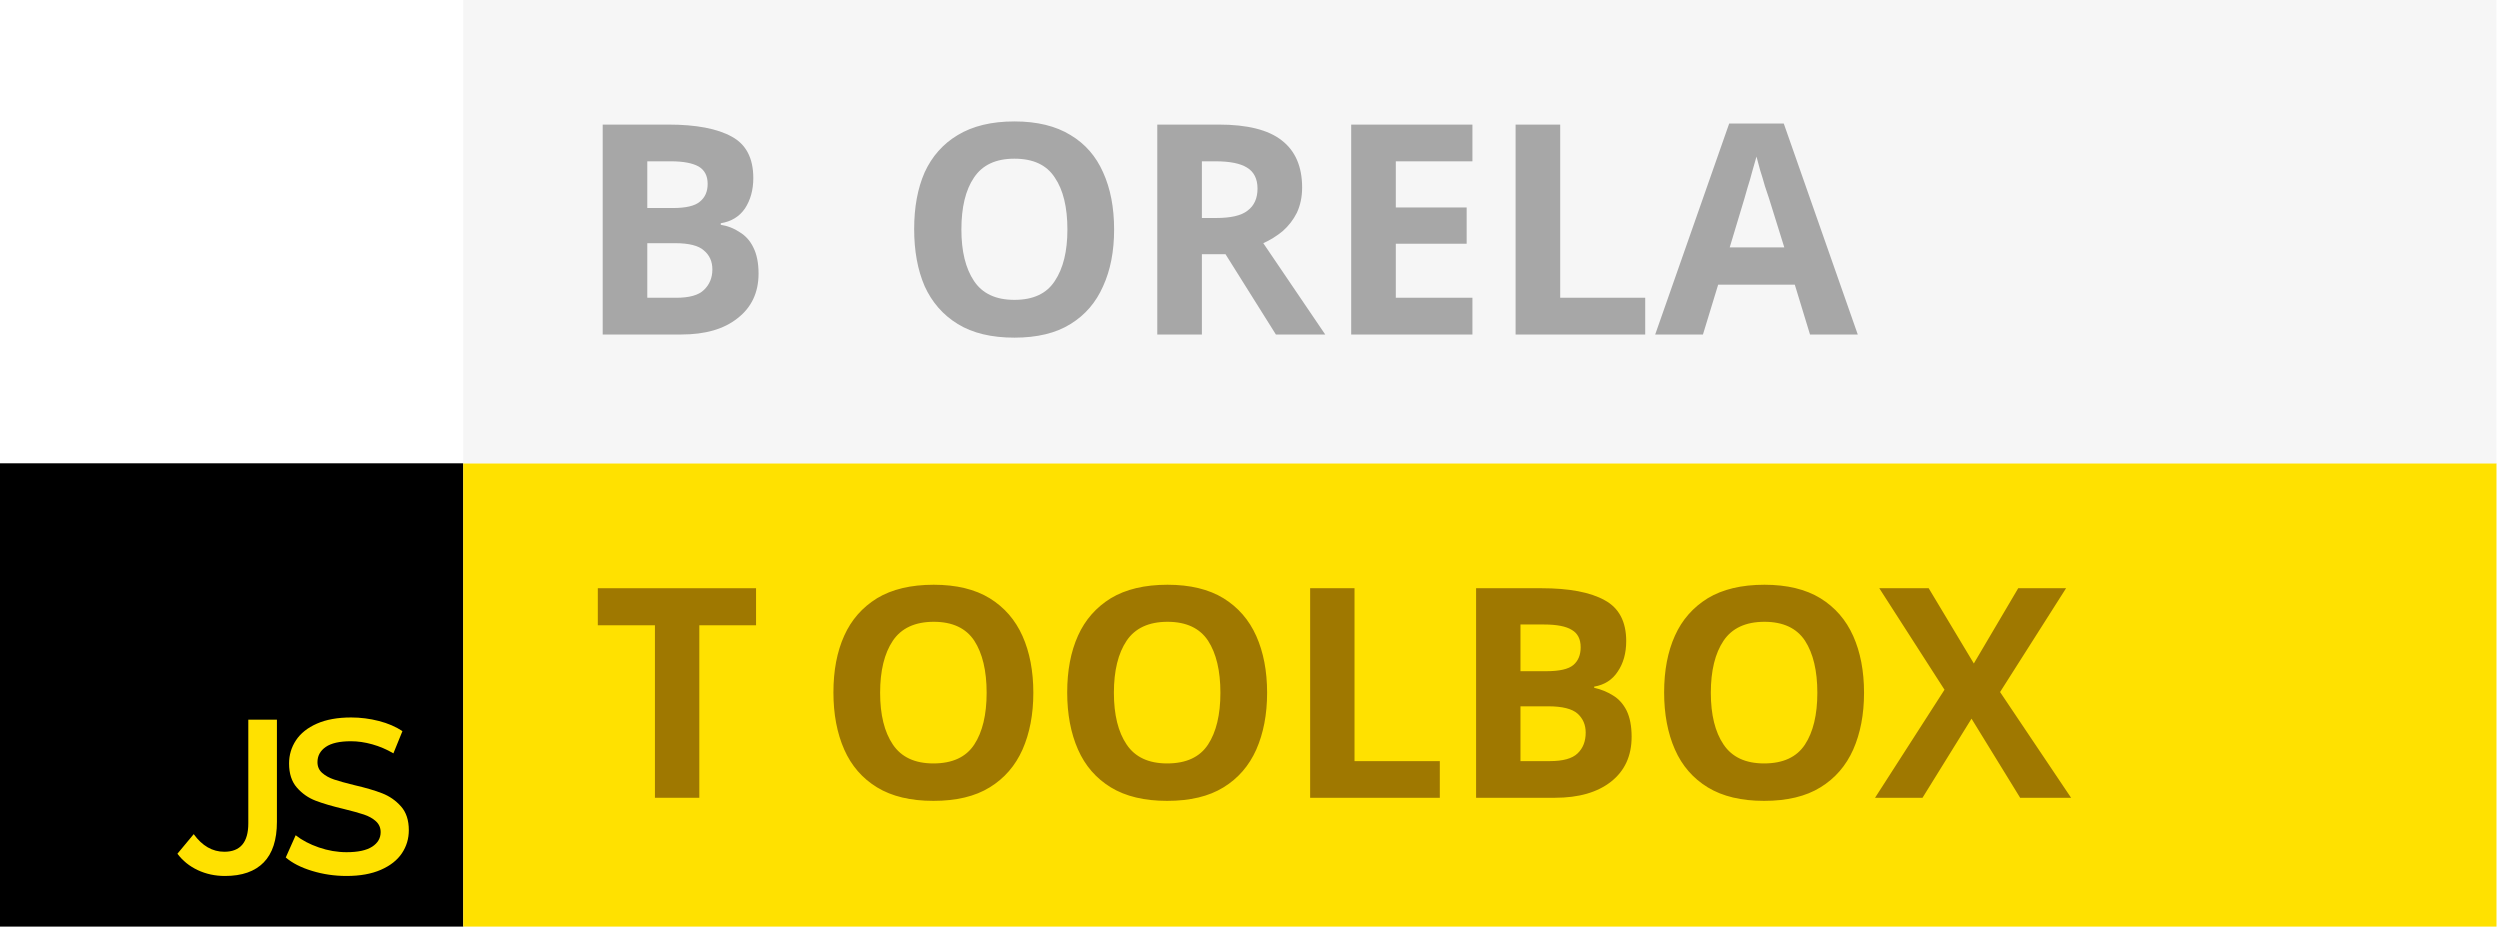
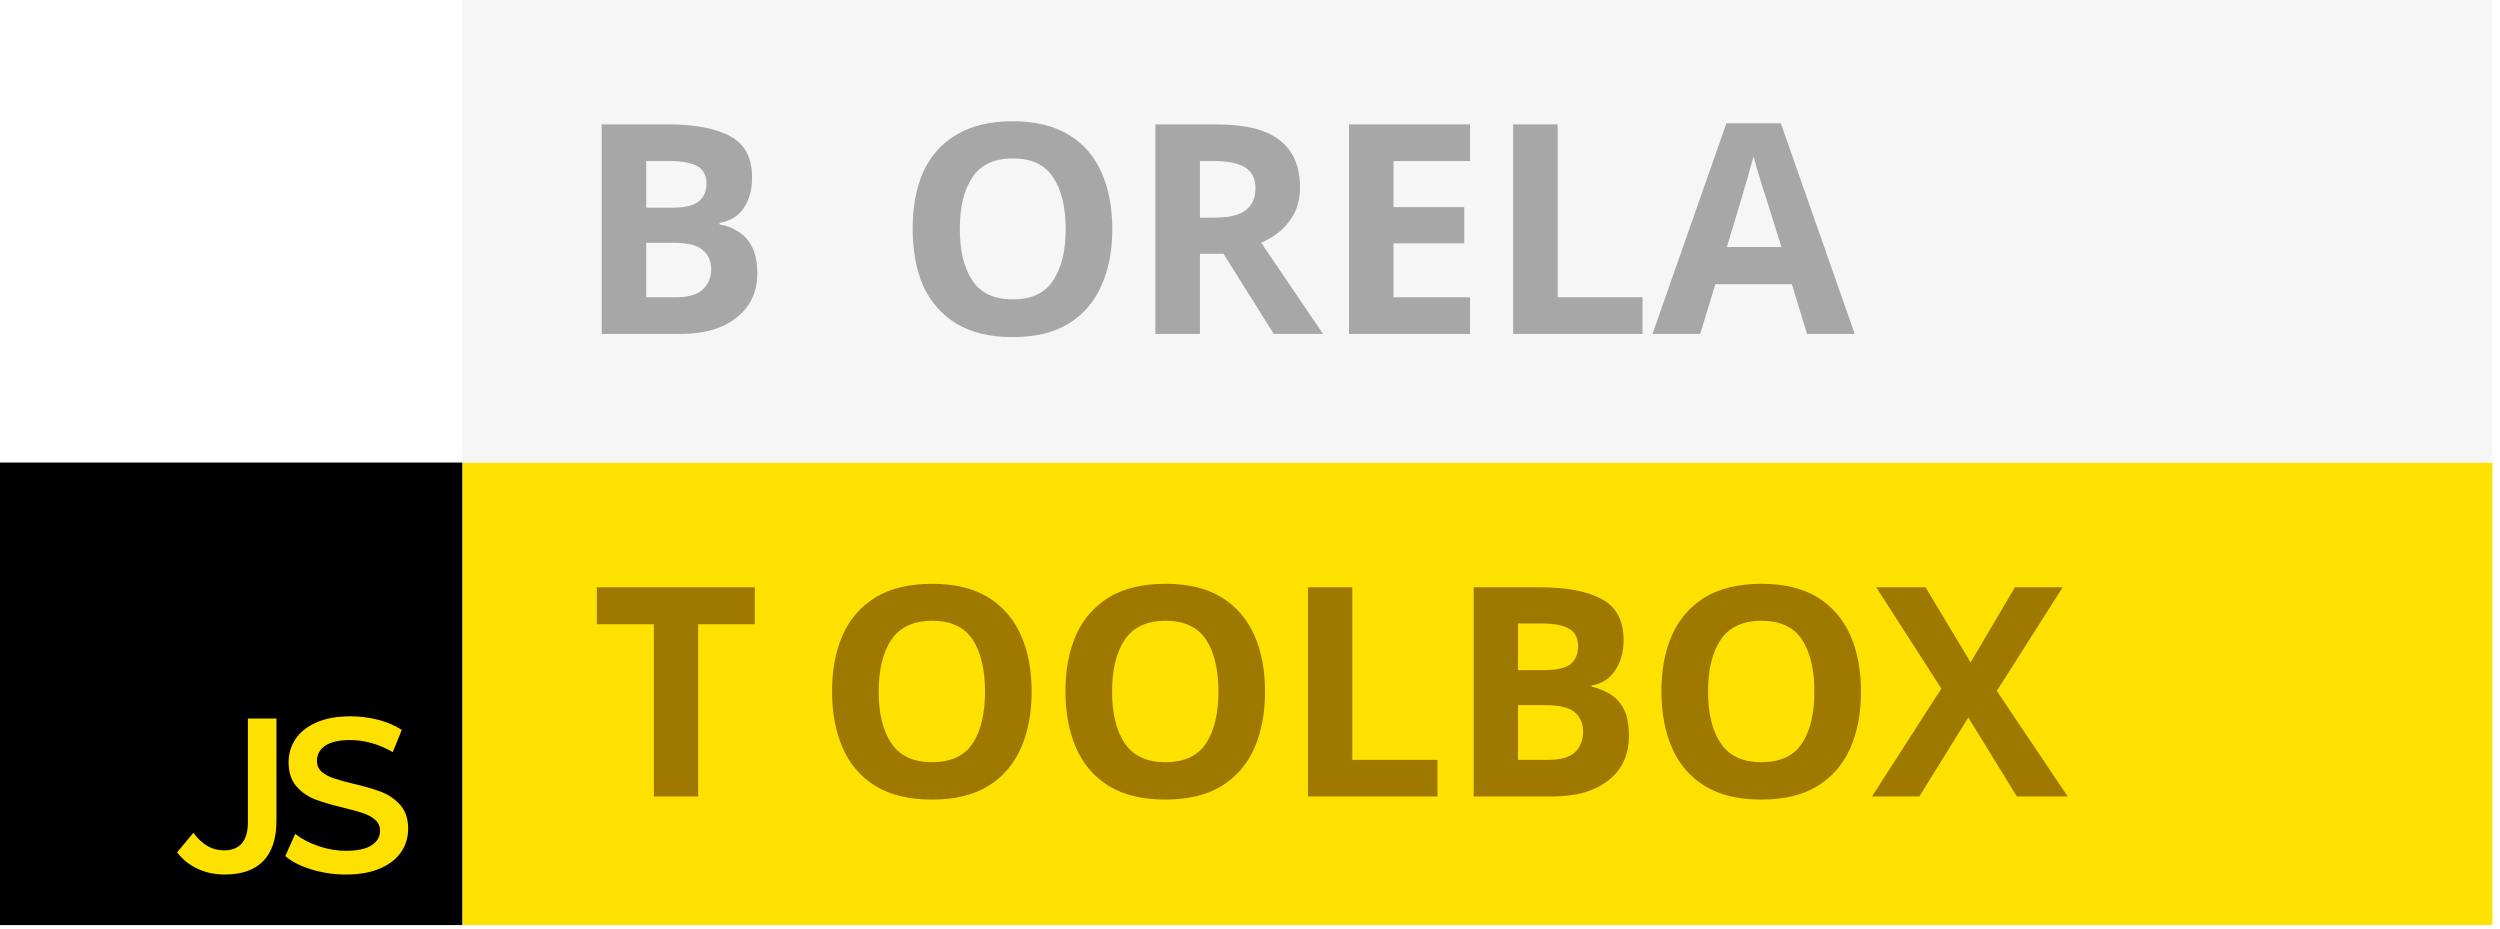
- <svg xmlns="http://www.w3.org/2000/svg" width="100%" height="100%" viewBox="0 0 613 228" version="1.1" xml:space="preserve" style="fill-rule:evenodd;clip-rule:evenodd;stroke-linejoin:round;stroke-miterlimit:1.414;">
-   <g transform="matrix(1,0,0,1,-193.93,-382.924)">
-     <g transform="matrix(0.18568,0,0,1.09631,158.457,-239.788)">
+ <svg xmlns="http://www.w3.org/2000/svg" width="100%" height="100%" viewBox="0 0 307 114" version="1.1" xml:space="preserve" style="fill-rule:evenodd;clip-rule:evenodd;stroke-linejoin:round;stroke-miterlimit:1.414;">
+   <g transform="matrix(1,0,0,1,-96.9652,-191.462)">
+     <g transform="matrix(0.0928402,0,0,0.548154,79.2287,-119.894)">
      <rect x="191.044" y="671.629" width="611.735" height="103.62" />
    </g>
-     <g transform="matrix(1,0,0,1,-4.64707,-0.561843)">
+     <g transform="matrix(0.5,0,0,0.5,-2.32353,-0.280922)">
      <path d="M259.461,559.949L266.478,559.949L266.478,584.994C266.478,589.42 265.399,592.74 263.24,594.953C261.081,597.166 257.914,598.273 253.74,598.273C251.329,598.273 249.106,597.796 247.073,596.842C245.04,595.889 243.376,594.548 242.08,592.821L246.075,588.017C248.162,590.896 250.663,592.335 253.578,592.335C257.5,592.335 259.461,590.014 259.461,585.372L259.461,559.949Z" style="fill:rgb(255,225,0);fill-rule:nonzero;" />
      <g transform="matrix(4.49816,0,0,4.49816,-498.488,-705.105)">
        <path d="M173.856,289.758C173.208,289.758 172.582,289.666 171.978,289.482C171.374,289.298 170.896,289.054 170.544,288.75L171.084,287.538C171.428,287.81 171.85,288.032 172.35,288.204C172.85,288.376 173.352,288.462 173.856,288.462C174.48,288.462 174.946,288.362 175.254,288.162C175.562,287.962 175.716,287.698 175.716,287.37C175.716,287.13 175.63,286.932 175.458,286.776C175.286,286.62 175.068,286.498 174.804,286.41C174.54,286.322 174.18,286.222 173.724,286.11C173.084,285.958 172.566,285.806 172.17,285.654C171.774,285.502 171.434,285.264 171.15,284.94C170.866,284.616 170.724,284.178 170.724,283.626C170.724,283.162 170.85,282.74 171.102,282.36C171.354,281.98 171.734,281.678 172.242,281.454C172.75,281.23 173.372,281.118 174.108,281.118C174.62,281.118 175.124,281.182 175.62,281.31C176.116,281.438 176.544,281.622 176.904,281.862L176.412,283.074C176.044,282.858 175.66,282.694 175.26,282.582C174.86,282.47 174.472,282.414 174.096,282.414C173.48,282.414 173.022,282.518 172.722,282.726C172.422,282.934 172.272,283.21 172.272,283.554C172.272,283.794 172.358,283.99 172.53,284.142C172.702,284.294 172.92,284.414 173.184,284.502C173.448,284.59 173.808,284.69 174.264,284.802C174.888,284.946 175.4,285.096 175.8,285.252C176.2,285.408 176.542,285.646 176.826,285.966C177.11,286.286 177.252,286.718 177.252,287.262C177.252,287.726 177.126,288.146 176.874,288.522C176.622,288.898 176.24,289.198 175.728,289.422C175.216,289.646 174.592,289.758 173.856,289.758Z" style="fill:rgb(255,225,0);fill-rule:nonzero;" />
      </g>
    </g>
-     <g transform="matrix(0.81498,0,0,1.09631,151.821,-239.788)">
+     <g transform="matrix(0.40749,0,0,0.548154,75.9103,-119.894)">
      <rect x="191.044" y="671.629" width="611.735" height="103.62" style="fill:rgb(255,225,0);" />
    </g>
-     <g transform="matrix(6.05626,0,0,6.05626,-658.934,-1175.6)">
+     <g transform="matrix(3.02813,0,0,3.02813,-329.467,-587.8)">
      <text x="164.794px" y="289.638px" style="font-family:'Montserrat-Black', 'Montserrat';font-weight:900;font-size:11.889px;fill:rgb(159,120,0);">T<tspan x="173.877px 185.385px 196.893px 205.655px 216.271px 227.482px " y="289.638px 289.638px 289.638px 289.638px 289.638px 289.638px ">OOLBOX</tspan>
      </text>
    </g>
-     <g transform="matrix(0.81498,0,0,1.09631,151.821,-353.388)">
+     <g transform="matrix(0.40749,0,0,0.548154,75.9103,-176.694)">
      <rect x="191.044" y="671.629" width="611.735" height="103.62" style="fill:rgb(246,246,246);" />
    </g>
-     <g transform="matrix(8.2357,0,0,8.2357,-1021.91,-1920.45)">
+     <g transform="matrix(4.11785,0,0,4.11785,-510.955,-960.224)">
      <text x="164.794px" y="289.638px" style="font-family:'Montserrat-Black', 'Montserrat';font-weight:900;font-size:8.742px;fill:rgb(167,167,167);">B<tspan x="174.346px 184.553px 193.86px 202.537px 210.813px " y="289.638px 289.638px 289.638px 289.638px 289.638px ">ORELA</tspan>
      </text>
    </g>
  </g>
</svg>
